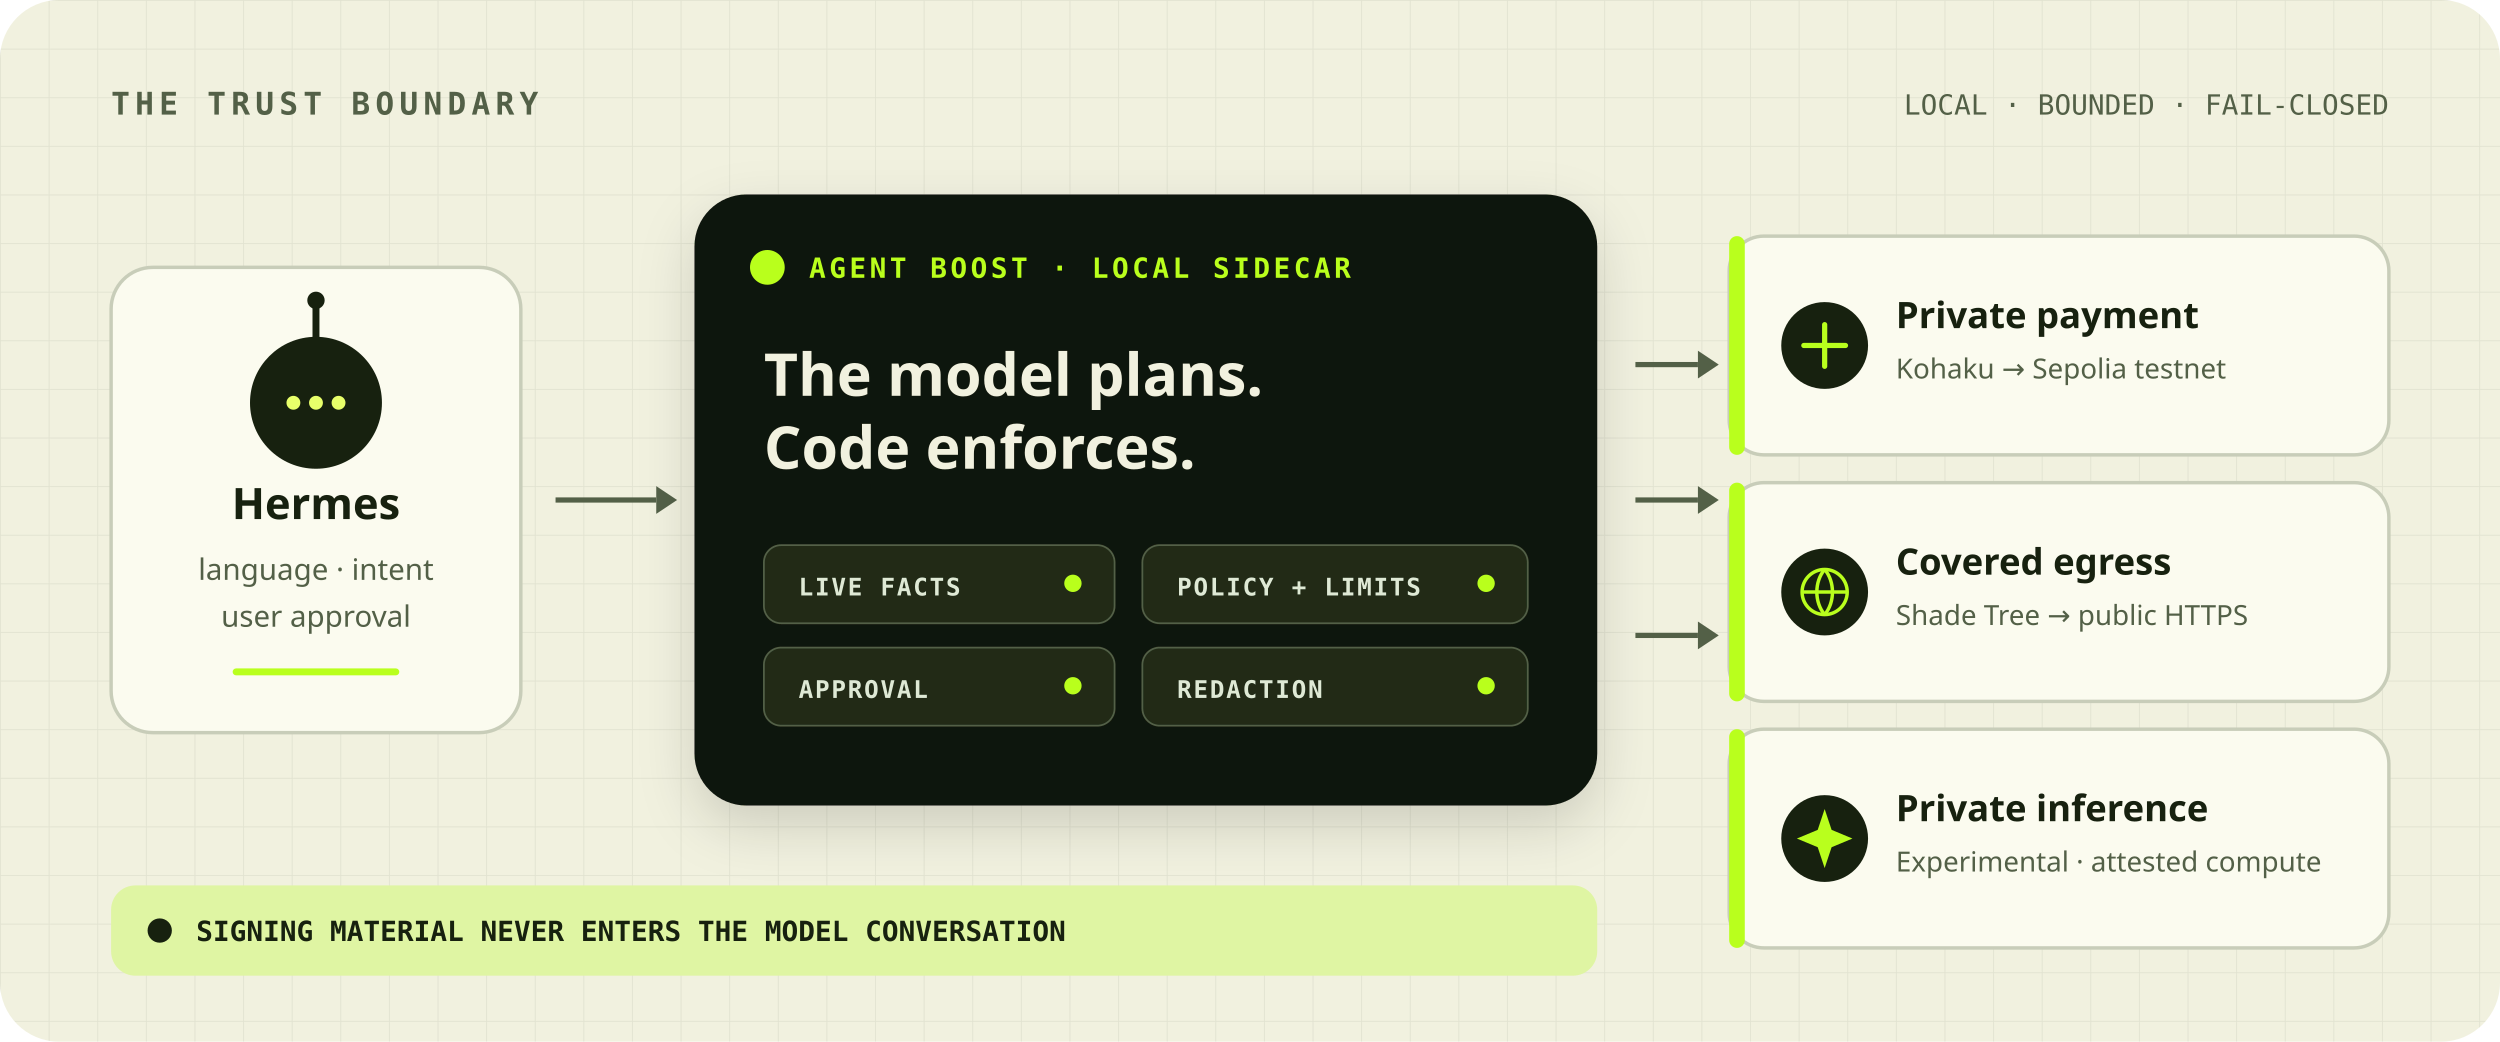
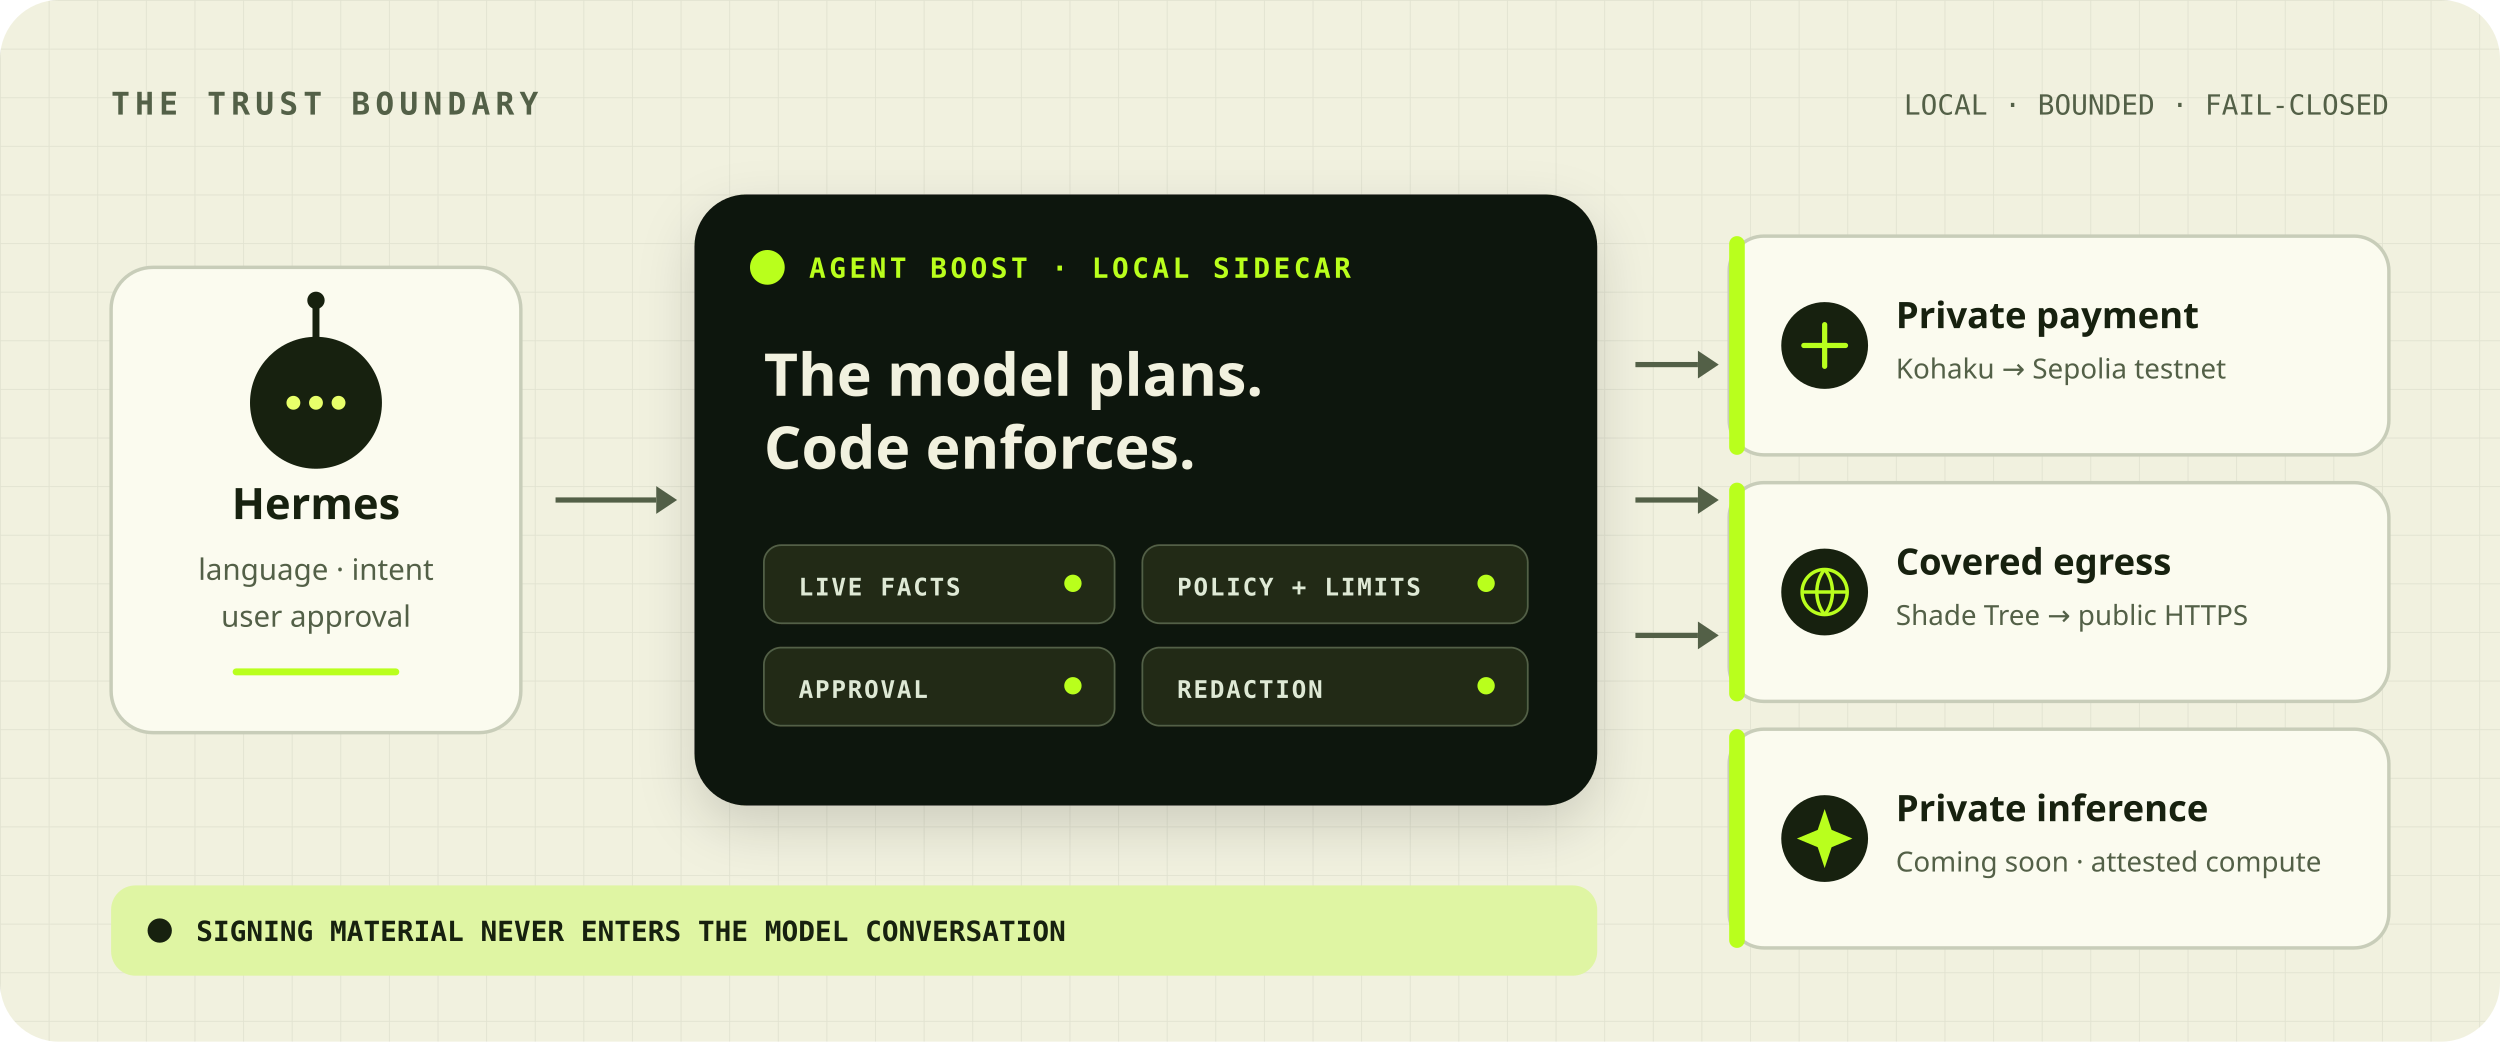
<svg xmlns="http://www.w3.org/2000/svg" width="1440" height="600" viewBox="0 0 1440 600" role="img" aria-labelledby="title desc">
  <defs>
    <pattern id="grid" width="28" height="28" patternUnits="userSpaceOnUse">
      <path d="M28 0H0V28" fill="none" stroke="#182111" stroke-opacity=".07" />
    </pattern>
    <filter id="shadow" x="-20%" y="-20%" width="140%" height="140%">
      <feDropShadow dx="0" dy="12" stdDeviation="16" flood-color="#11180c" flood-opacity=".15" />
    </filter>
  </defs>
  <rect width="1440" height="600" rx="34" fill="#f1f1df" />
  <rect width="1440" height="600" rx="34" fill="url(#grid)" />
  <text x="64" y="66" fill="#536047" font-family="ui-monospace, SFMono-Regular, Menlo, monospace" font-size="18" font-weight="700" letter-spacing="3">THE TRUST BOUNDARY</text>
  <text x="1376" y="66" text-anchor="end" fill="#536047" font-family="ui-monospace, SFMono-Regular, Menlo, monospace" font-size="16">LOCAL · BOUNDED · FAIL-CLOSED</text>
  <g transform="translate(64 154)">
    <rect width="236" height="268" rx="24" fill="#fbfbef" stroke="#c8cdb9" stroke-width="2" />
    <circle cx="118" cy="78" r="38" fill="#17210f" />
    <circle cx="105" cy="78" r="4" fill="#e8ff6a" />
    <circle cx="118" cy="78" r="4" fill="#e8ff6a" />
    <circle cx="131" cy="78" r="4" fill="#e8ff6a" />
    <path d="M118 40V23" stroke="#17210f" stroke-width="4" stroke-linecap="round" />
    <circle cx="118" cy="19" r="5" fill="#17210f" />
    <text x="118" y="145" text-anchor="middle" fill="#17210f" font-family="ui-sans-serif, system-ui, sans-serif" font-size="25" font-weight="750">Hermes</text>
    <text x="118" y="180" text-anchor="middle" fill="#536047" font-family="ui-sans-serif, system-ui, sans-serif" font-size="17">language · intent</text>
    <text x="118" y="207" text-anchor="middle" fill="#536047" font-family="ui-sans-serif, system-ui, sans-serif" font-size="17">user approval</text>
    <rect x="70" y="231" width="96" height="4" rx="2" fill="#b9ff1d" />
  </g>
  <path d="M320 288H378" fill="none" stroke="#536047" stroke-width="3" />
  <path d="M378 280L390 288L378 296Z" fill="#536047" />
  <g transform="translate(400 112)" filter="url(#shadow)">
    <rect width="520" height="352" rx="30" fill="#11180c" />
    <circle cx="42" cy="42" r="10" fill="#b9ff1d" />
    <text x="66" y="48" fill="#b9ff1d" font-family="ui-monospace, SFMono-Regular, Menlo, monospace" font-size="16" font-weight="700" letter-spacing="2">AGENT BOOST · LOCAL SIDECAR</text>
    <text x="40" y="116" fill="#f1f1df" font-family="ui-sans-serif, system-ui, sans-serif" font-size="34" font-weight="760">The model plans.</text>
    <text x="40" y="158" fill="#f1f1df" font-family="ui-sans-serif, system-ui, sans-serif" font-size="34" font-weight="760">Code enforces.</text>
    <g font-family="ui-monospace, SFMono-Regular, Menlo, monospace" font-size="14" font-weight="700" letter-spacing="1">
      <rect x="40" y="202" width="202" height="45" rx="10" fill="#202b18" stroke="#536047" />
      <text x="60" y="231" fill="#dfe9d5">LIVE FACTS</text>
      <circle cx="218" cy="224" r="5" fill="#b9ff1d" />
      <rect x="258" y="202" width="222" height="45" rx="10" fill="#202b18" stroke="#536047" />
      <text x="278" y="231" fill="#dfe9d5">POLICY + LIMITS</text>
      <circle cx="456" cy="224" r="5" fill="#b9ff1d" />
      <rect x="40" y="261" width="202" height="45" rx="10" fill="#202b18" stroke="#536047" />
      <text x="60" y="290" fill="#dfe9d5">APPROVAL</text>
      <circle cx="218" cy="283" r="5" fill="#b9ff1d" />
      <rect x="258" y="261" width="222" height="45" rx="10" fill="#202b18" stroke="#536047" />
      <text x="278" y="290" fill="#dfe9d5">REDACTION</text>
      <circle cx="456" cy="283" r="5" fill="#b9ff1d" />
    </g>
  </g>
  <g fill="none" stroke="#536047" stroke-width="3">
    <path d="M942 210H978" />
    <path d="M942 288H978" />
    <path d="M942 366H978" />
  </g>
  <g fill="#536047">
    <path d="M978 202L990 210L978 218Z" />
    <path d="M978 280L990 288L978 296Z" />
    <path d="M978 358L990 366L978 374Z" />
  </g>
  <g transform="translate(996 136)">
    <rect width="380" height="126" rx="20" fill="#fbfbef" stroke="#c8cdb9" stroke-width="2" />
    <rect width="9" height="126" rx="4.5" fill="#b9ff1d" />
    <circle cx="55" cy="63" r="25" fill="#17210f" />
    <path d="M43 63H67M55 51V75" stroke="#b9ff1d" stroke-width="3" stroke-linecap="round" />
    <text x="96" y="53" fill="#17210f" font-family="ui-sans-serif, system-ui, sans-serif" font-size="21" font-weight="750">Private payment</text>
    <text x="96" y="82" fill="#536047" font-family="ui-sans-serif, system-ui, sans-serif" font-size="16">Kohaku → Sepolia testnet</text>
  </g>
  <g transform="translate(996 278)">
    <rect width="380" height="126" rx="20" fill="#fbfbef" stroke="#c8cdb9" stroke-width="2" />
    <rect width="9" height="126" rx="4.5" fill="#b9ff1d" />
    <circle cx="55" cy="63" r="25" fill="#17210f" />
    <circle cx="55" cy="63" r="13" fill="none" stroke="#b9ff1d" stroke-width="2" />
    <path d="M42 63H68M55 50C49 57 49 69 55 76M55 50C61 57 61 69 55 76" fill="none" stroke="#b9ff1d" stroke-width="2" />
    <text x="96" y="53" fill="#17210f" font-family="ui-sans-serif, system-ui, sans-serif" font-size="21" font-weight="750">Covered egress</text>
    <text x="96" y="82" fill="#536047" font-family="ui-sans-serif, system-ui, sans-serif" font-size="16">Shade Tree → public HTTPS</text>
  </g>
  <g transform="translate(996 420)">
    <rect width="380" height="126" rx="20" fill="#fbfbef" stroke="#c8cdb9" stroke-width="2" />
    <rect width="9" height="126" rx="4.5" fill="#b9ff1d" />
    <circle cx="55" cy="63" r="25" fill="#17210f" />
    <path d="M55 46L59 58L71 63L59 68L55 80L51 68L39 63L51 58Z" fill="#b9ff1d" />
    <text x="96" y="53" fill="#17210f" font-family="ui-sans-serif, system-ui, sans-serif" font-size="21" font-weight="750">Private inference</text>
-     <text x="96" y="82" fill="#536047" font-family="ui-sans-serif, system-ui, sans-serif" font-size="16">Experimental · attested compute</text>
+     <text x="96" y="82" fill="#536047" font-family="ui-sans-serif, system-ui, sans-serif" font-size="16">Coming soon · attested compute</text>
  </g>
  <rect x="64" y="510" width="856" height="52" rx="14" fill="#dff5a3" />
  <circle cx="92" cy="536" r="7" fill="#17210f" />
  <text x="113" y="542" fill="#17210f" font-family="ui-monospace, SFMono-Regular, Menlo, monospace" font-size="16" font-weight="700">SIGNING MATERIAL NEVER ENTERS THE MODEL CONVERSATION</text>
</svg>
